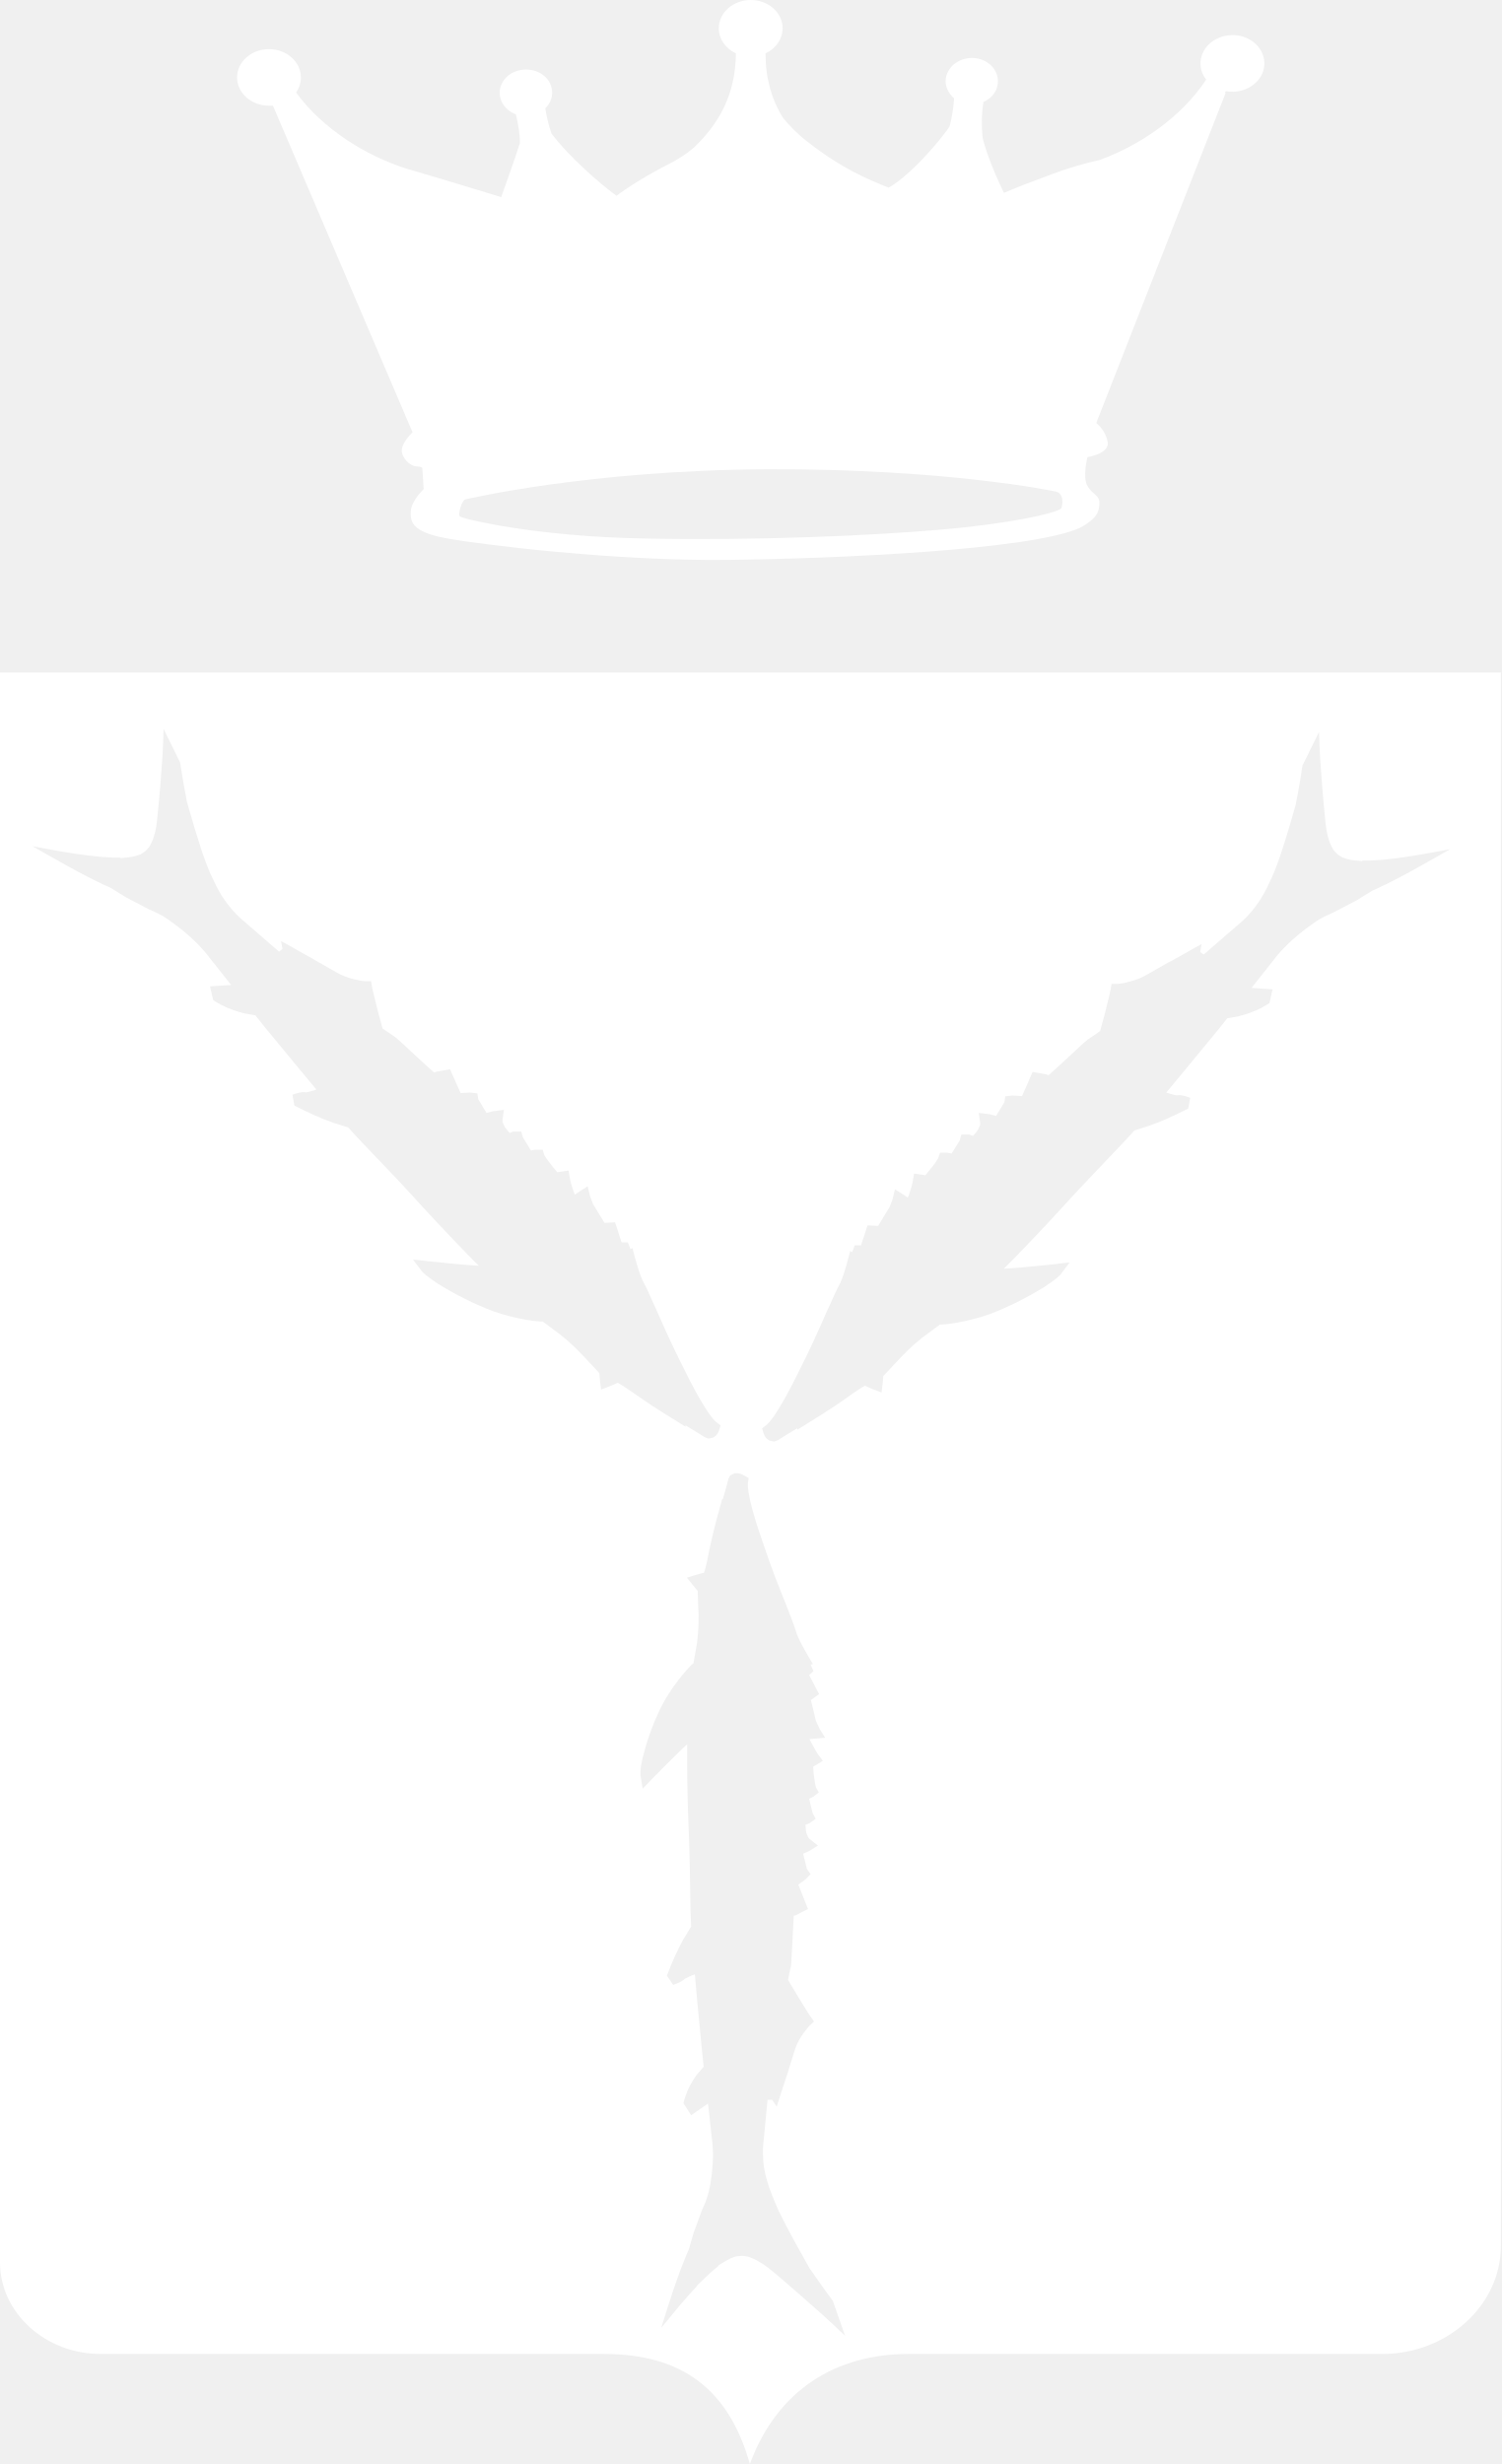
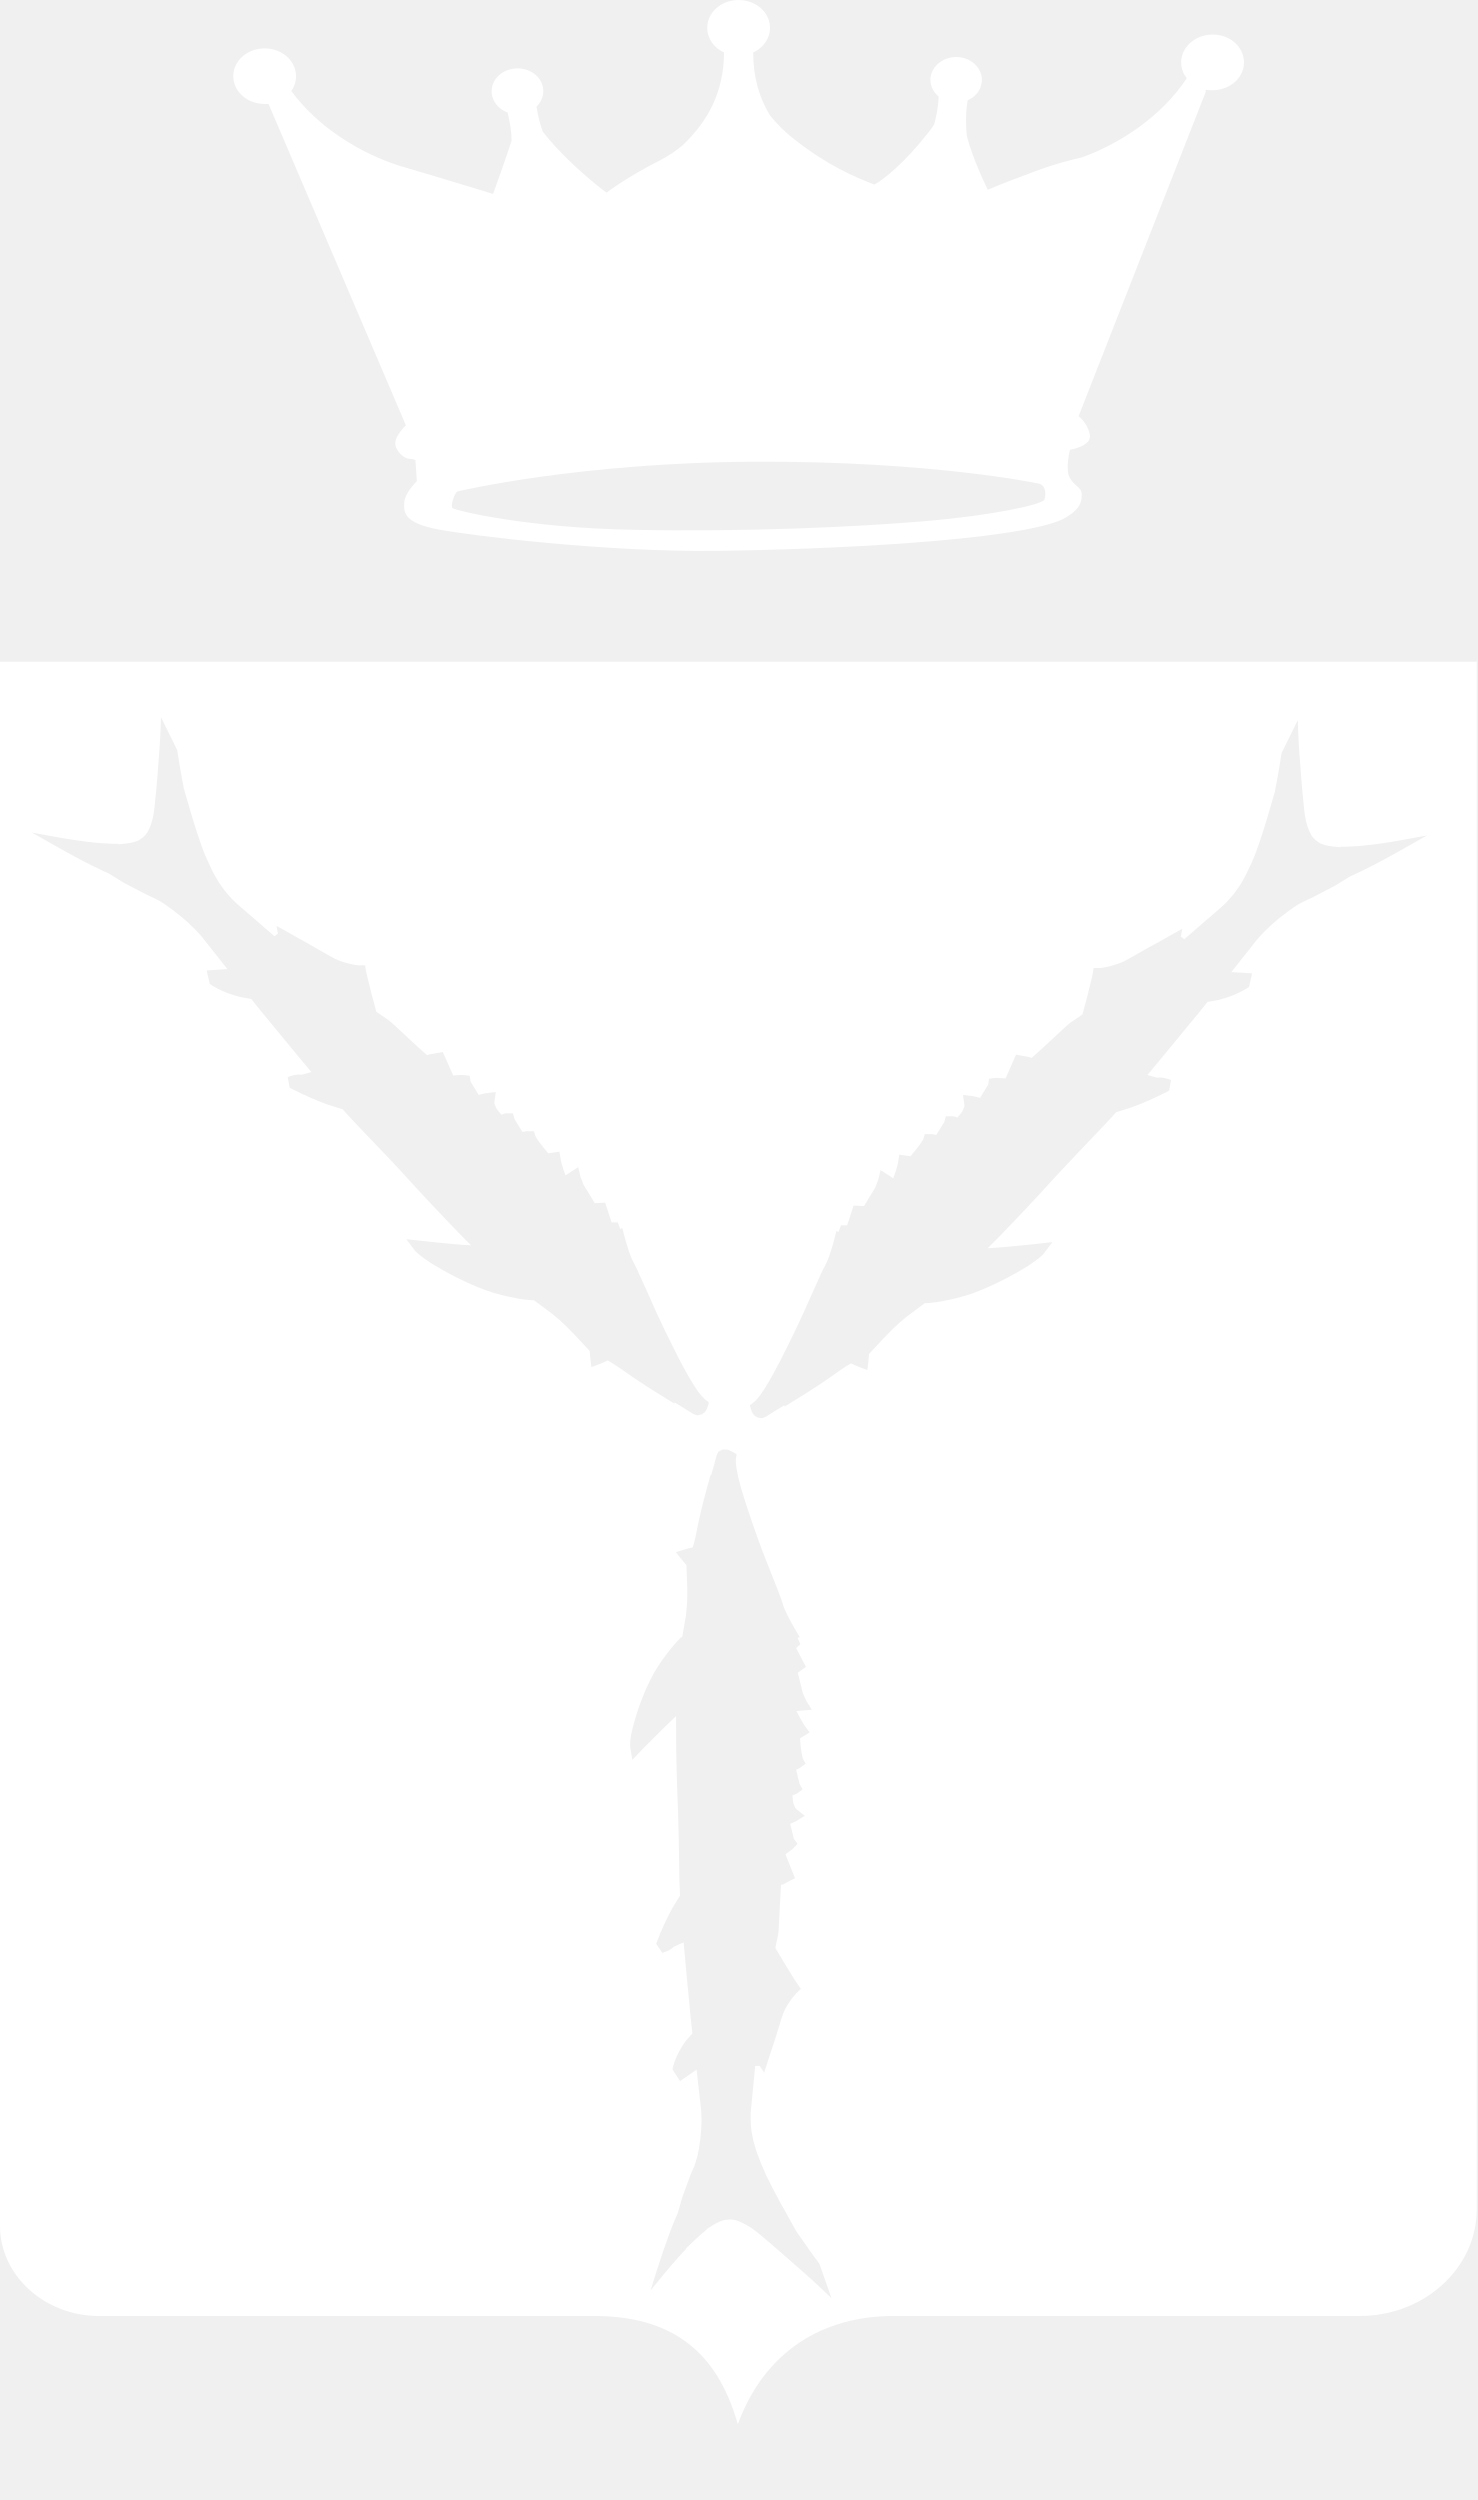
- <svg xmlns="http://www.w3.org/2000/svg" width="39" height="64" viewBox="0 0 39 64" fill="none">
-   <path fill-rule="evenodd" clip-rule="evenodd" d="M18.76 38.935C18.641 39.358 18.523 39.787 18.434 40.217C18.412 40.329 18.39 40.435 18.367 40.547C18.345 40.646 18.323 40.752 18.286 40.85C18.13 40.885 17.99 40.934 17.842 40.977C17.93 41.089 18.027 41.209 18.123 41.322V41.357L18.145 41.948C18.145 42.11 18.145 42.272 18.13 42.427L18.108 42.659L18.012 43.208L17.968 43.236C17.79 43.412 17.634 43.616 17.486 43.82C17.405 43.94 17.331 44.053 17.257 44.179C17.012 44.63 16.835 45.108 16.709 45.594C16.672 45.742 16.635 45.897 16.635 46.051C16.635 46.073 16.635 46.087 16.635 46.108L16.694 46.46C16.879 46.263 17.072 46.066 17.264 45.876C17.457 45.685 17.649 45.488 17.849 45.305C17.849 45.432 17.849 45.566 17.849 45.7C17.849 46.41 17.871 47.121 17.901 47.832C17.916 48.297 17.923 48.761 17.93 49.226C17.93 49.5 17.938 49.768 17.953 50.042L17.745 50.38C17.597 50.655 17.464 50.943 17.353 51.239L17.323 51.316L17.486 51.556C17.597 51.513 17.701 51.485 17.782 51.401L17.82 51.38C17.893 51.344 17.968 51.309 18.049 51.281C18.093 51.816 18.145 52.344 18.197 52.879C18.219 53.146 18.249 53.414 18.279 53.681L18.101 53.885L18.005 54.026C17.901 54.195 17.82 54.371 17.768 54.561L17.753 54.631L17.953 54.941L18.39 54.638C18.427 54.99 18.471 55.342 18.508 55.694C18.538 56.032 18.508 56.37 18.456 56.708L18.412 56.919C18.39 57.01 18.36 57.095 18.33 57.186C18.301 57.257 18.264 57.334 18.234 57.404L18.012 58.01L17.893 58.425L17.834 58.559C17.575 59.178 17.375 59.826 17.175 60.466C17.412 60.178 17.649 59.882 17.901 59.6C17.968 59.523 18.042 59.446 18.108 59.375V59.361C18.256 59.22 18.397 59.08 18.545 58.953L18.656 58.861V58.847C18.767 58.777 18.871 58.707 18.997 58.65L19.115 58.608C19.167 58.608 19.219 58.594 19.278 58.594C19.33 58.594 19.381 58.608 19.433 58.615L19.544 58.657C19.744 58.742 19.915 58.868 20.077 59.002C20.529 59.382 20.966 59.769 21.403 60.157C21.588 60.325 21.765 60.494 21.951 60.67L21.632 59.762C21.477 59.551 21.321 59.34 21.173 59.122C21.121 59.051 21.077 58.981 21.025 58.911C20.751 58.418 20.47 57.932 20.226 57.426C20.137 57.228 20.055 57.032 19.981 56.827C19.944 56.715 19.915 56.609 19.885 56.496L19.84 56.271C19.826 56.159 19.818 56.053 19.818 55.941V55.779L19.937 54.54H20.055L20.174 54.716C20.248 54.491 20.27 54.42 20.366 54.125L20.448 53.878L20.462 53.836C20.522 53.646 20.581 53.456 20.64 53.259L20.684 53.139C20.729 53.027 20.788 52.928 20.862 52.822C20.914 52.752 20.966 52.682 21.025 52.618L21.143 52.506C21.092 52.428 21.04 52.358 20.988 52.281C20.81 51.999 20.64 51.71 20.47 51.429C20.492 51.309 20.514 51.19 20.544 51.07C20.551 51.007 20.559 50.943 20.559 50.88C20.581 50.507 20.596 50.134 20.618 49.761L20.677 49.747C20.781 49.69 20.884 49.634 20.988 49.585L20.736 48.951L20.929 48.81L21.055 48.677L20.958 48.543L20.862 48.149L21.018 48.078L21.247 47.938L21.025 47.762L20.995 47.727L20.944 47.607C20.929 47.537 20.929 47.466 20.921 47.396L20.966 47.382L21.032 47.354L21.188 47.241L21.107 47.093L21.018 46.72L21.121 46.671L21.269 46.558L21.195 46.425C21.166 46.312 21.151 46.199 21.136 46.087L21.121 45.889C21.203 45.84 21.292 45.791 21.373 45.735L21.232 45.545C21.158 45.425 21.092 45.298 21.025 45.172C21.158 45.165 21.299 45.144 21.432 45.136L21.292 44.911L21.195 44.7L21.062 44.158L21.277 44.003L21.018 43.511L21.129 43.405L21.055 43.236L21.114 43.222C20.966 42.969 20.81 42.715 20.699 42.448C20.677 42.377 20.655 42.314 20.633 42.244C20.61 42.18 20.588 42.124 20.566 42.061C20.374 41.554 20.159 41.054 19.981 40.547C19.803 40.026 19.611 39.513 19.485 38.978C19.456 38.83 19.419 38.675 19.426 38.52L19.448 38.394C19.396 38.358 19.345 38.33 19.285 38.302L19.241 38.281L19.174 38.267H19.078L18.967 38.323L18.923 38.408C18.878 38.584 18.826 38.767 18.774 38.943M17.805 37.056C17.405 36.81 17.005 36.564 16.62 36.296C16.524 36.226 16.428 36.162 16.324 36.092C16.235 36.029 16.139 35.965 16.043 35.916C15.902 35.986 15.761 36.036 15.613 36.092C15.598 35.951 15.576 35.81 15.569 35.67L15.547 35.642L15.125 35.191C15.006 35.064 14.888 34.952 14.762 34.839L14.569 34.677L14.096 34.325H14.044C13.777 34.311 13.518 34.255 13.259 34.192C13.111 34.156 12.97 34.114 12.83 34.065C12.319 33.875 11.838 33.629 11.379 33.347C11.245 33.255 11.105 33.164 10.986 33.051C10.972 33.037 10.957 33.023 10.949 33.009L10.727 32.714C11.008 32.749 11.297 32.777 11.579 32.805C11.86 32.833 12.149 32.861 12.437 32.875C12.341 32.784 12.245 32.685 12.149 32.587C11.63 32.052 11.12 31.51 10.624 30.961C10.298 30.602 9.957 30.257 9.624 29.905C9.432 29.701 9.232 29.497 9.047 29.286L8.647 29.159C8.329 29.047 8.025 28.906 7.729 28.758L7.647 28.716L7.596 28.434C7.707 28.399 7.81 28.357 7.929 28.371H7.973C8.055 28.35 8.136 28.329 8.218 28.3C7.862 27.878 7.514 27.449 7.159 27.019C6.981 26.808 6.804 26.59 6.633 26.372L6.352 26.323L6.174 26.273C5.974 26.21 5.782 26.133 5.604 26.02L5.538 25.978L5.456 25.619L6.004 25.584C5.774 25.295 5.552 25.013 5.323 24.725C5.093 24.457 4.827 24.218 4.538 24.007L4.353 23.873C4.272 23.817 4.19 23.768 4.101 23.725C4.027 23.69 3.946 23.655 3.872 23.62L3.265 23.303L2.88 23.064L2.739 23C2.088 22.698 1.466 22.332 0.844 21.98C1.236 22.05 1.621 22.128 2.014 22.184C2.125 22.198 2.228 22.212 2.332 22.226H2.347C2.554 22.254 2.761 22.268 2.969 22.276H3.117L3.132 22.29C3.265 22.276 3.398 22.268 3.524 22.233L3.65 22.191C3.694 22.163 3.739 22.135 3.776 22.107C3.813 22.071 3.842 22.036 3.879 21.994L3.931 21.895C4.02 21.712 4.057 21.515 4.079 21.311C4.138 20.755 4.183 20.199 4.22 19.643C4.235 19.404 4.242 19.172 4.249 18.932L4.679 19.805C4.716 20.058 4.76 20.312 4.805 20.558C4.819 20.642 4.842 20.72 4.849 20.804C5.005 21.339 5.153 21.874 5.345 22.395C5.419 22.599 5.508 22.789 5.604 22.986C5.656 23.092 5.715 23.191 5.774 23.289L5.908 23.479C5.982 23.57 6.048 23.655 6.13 23.739L6.256 23.859L7.248 24.718L7.337 24.647L7.3 24.443C7.522 24.563 7.596 24.605 7.877 24.767L8.121 24.901L8.166 24.929C8.351 25.035 8.536 25.14 8.721 25.246L8.839 25.309C8.958 25.365 9.076 25.408 9.202 25.436C9.291 25.457 9.38 25.478 9.469 25.485H9.639C9.654 25.584 9.669 25.675 9.691 25.759C9.765 26.076 9.846 26.393 9.935 26.71C10.039 26.78 10.142 26.858 10.253 26.928C10.305 26.97 10.357 27.012 10.409 27.062C10.698 27.329 10.979 27.596 11.275 27.857L11.334 27.836C11.453 27.815 11.571 27.794 11.69 27.773L11.964 28.392L12.208 28.378L12.4 28.399L12.423 28.554L12.637 28.906L12.807 28.863L13.089 28.828L13.052 29.096V29.138L13.104 29.258C13.141 29.321 13.193 29.37 13.237 29.427L13.274 29.413L13.341 29.391H13.54L13.585 29.546L13.792 29.884L13.903 29.863H14.096L14.14 30.004C14.199 30.109 14.273 30.201 14.347 30.292L14.473 30.447C14.577 30.433 14.673 30.419 14.769 30.405L14.806 30.63C14.836 30.764 14.88 30.905 14.932 31.031C15.036 30.954 15.154 30.884 15.265 30.813L15.325 31.067L15.406 31.278L15.702 31.763L15.976 31.749L16.146 32.27H16.309L16.376 32.446L16.428 32.418C16.502 32.692 16.568 32.981 16.687 33.248C16.716 33.312 16.753 33.375 16.783 33.438C16.813 33.495 16.842 33.558 16.864 33.614C17.094 34.107 17.301 34.607 17.538 35.093C17.782 35.585 18.019 36.092 18.316 36.564C18.397 36.69 18.486 36.831 18.604 36.937L18.715 37.021C18.701 37.077 18.686 37.134 18.663 37.19L18.641 37.232L18.604 37.282L18.53 37.338L18.404 37.366L18.308 37.331C18.145 37.225 17.975 37.127 17.805 37.021V37.056ZM20.714 37.134C21.114 36.887 21.514 36.641 21.899 36.373C21.995 36.303 22.091 36.24 22.187 36.169C22.276 36.106 22.372 36.043 22.469 35.993C22.609 36.064 22.75 36.113 22.898 36.169C22.913 36.029 22.935 35.888 22.942 35.747L22.965 35.719L23.387 35.269C23.505 35.142 23.624 35.029 23.749 34.917L23.942 34.755L24.416 34.403H24.468C24.734 34.389 24.993 34.332 25.252 34.269C25.4 34.234 25.541 34.192 25.682 34.142C26.192 33.952 26.674 33.706 27.133 33.424C27.266 33.333 27.407 33.241 27.525 33.129C27.54 33.115 27.555 33.101 27.562 33.087L27.784 32.791C27.503 32.826 27.214 32.854 26.933 32.882C26.651 32.911 26.363 32.939 26.074 32.953C26.17 32.854 26.267 32.763 26.363 32.664C26.881 32.129 27.392 31.587 27.888 31.038C28.214 30.686 28.554 30.334 28.887 29.983C29.08 29.779 29.28 29.574 29.465 29.363L29.864 29.236C30.183 29.124 30.486 28.983 30.782 28.835L30.864 28.793L30.916 28.512C30.805 28.476 30.701 28.434 30.583 28.448H30.538C30.457 28.427 30.375 28.406 30.294 28.378C30.649 27.956 30.997 27.526 31.352 27.097C31.53 26.886 31.708 26.668 31.878 26.449L32.16 26.4L32.337 26.351C32.537 26.287 32.73 26.21 32.907 26.097L32.974 26.055L33.055 25.696L32.507 25.661C32.737 25.372 32.959 25.091 33.188 24.802C33.418 24.535 33.684 24.296 33.973 24.084L34.158 23.951C34.24 23.894 34.321 23.845 34.41 23.803C34.484 23.768 34.566 23.732 34.639 23.697L35.247 23.381L35.632 23.141L35.772 23.078C36.424 22.775 37.046 22.409 37.667 22.057C37.275 22.128 36.89 22.205 36.498 22.261C36.394 22.276 36.283 22.29 36.179 22.304H36.165C35.957 22.332 35.75 22.346 35.543 22.353H35.395L35.38 22.367C35.247 22.353 35.113 22.346 34.987 22.311L34.862 22.268C34.817 22.24 34.773 22.212 34.736 22.184C34.699 22.149 34.669 22.114 34.632 22.071L34.58 21.973C34.492 21.79 34.454 21.593 34.432 21.389C34.373 20.833 34.329 20.276 34.292 19.721C34.277 19.481 34.269 19.249 34.262 19.01L33.833 19.882C33.796 20.136 33.751 20.389 33.707 20.636C33.692 20.72 33.67 20.797 33.662 20.882C33.507 21.417 33.359 21.952 33.166 22.473C33.092 22.677 33.003 22.867 32.907 23.064C32.855 23.169 32.796 23.268 32.737 23.366L32.604 23.556C32.53 23.648 32.463 23.732 32.382 23.817L32.256 23.936L31.264 24.795L31.175 24.725L31.212 24.521C30.99 24.64 30.923 24.683 30.634 24.845L30.39 24.978L30.346 24.999C30.161 25.105 29.976 25.21 29.79 25.316L29.672 25.379C29.553 25.436 29.435 25.471 29.309 25.506C29.22 25.527 29.131 25.548 29.043 25.555H28.872C28.858 25.654 28.843 25.745 28.821 25.83C28.747 26.147 28.665 26.463 28.576 26.78C28.473 26.851 28.369 26.928 28.258 26.998C28.206 27.041 28.154 27.083 28.102 27.132C27.814 27.399 27.532 27.667 27.236 27.927L27.177 27.906C27.059 27.885 26.94 27.864 26.822 27.843L26.548 28.469L26.303 28.455L26.111 28.476L26.089 28.631L25.874 28.983L25.704 28.941L25.423 28.906L25.46 29.173V29.215L25.408 29.335C25.371 29.398 25.319 29.448 25.274 29.504L25.238 29.49L25.171 29.469H24.971L24.927 29.624L24.719 29.962L24.608 29.94H24.416L24.371 30.081C24.312 30.187 24.238 30.278 24.164 30.37L24.038 30.525C23.942 30.511 23.838 30.496 23.742 30.482L23.705 30.708C23.675 30.841 23.631 30.982 23.579 31.109C23.476 31.031 23.357 30.961 23.246 30.891L23.187 31.144L23.105 31.355L22.809 31.841L22.535 31.827L22.365 32.347H22.202L22.136 32.523L22.084 32.495C22.01 32.77 21.943 33.058 21.825 33.326C21.795 33.389 21.758 33.453 21.728 33.516C21.699 33.572 21.669 33.636 21.647 33.692C21.417 34.185 21.21 34.684 20.973 35.17C20.729 35.663 20.492 36.169 20.196 36.641C20.114 36.768 20.026 36.908 19.907 37.014L19.796 37.099C19.811 37.155 19.826 37.211 19.848 37.267L19.87 37.31L19.907 37.359L19.981 37.415L20.107 37.443L20.203 37.408C20.366 37.303 20.536 37.204 20.707 37.099L20.714 37.134ZM39 17.468H0V58.763C0 60.072 1.177 61.142 2.613 61.142H15.68C17.694 61.142 18.923 62.036 19.478 64C20.196 62.05 21.743 61.142 23.594 61.142H35.898C37.601 61.142 38.985 59.875 38.985 58.334V17.454L39 17.468Z" fill="white" />
-   <path fill-rule="evenodd" clip-rule="evenodd" d="M27.38 12.759C27.38 12.759 24.583 12.169 19.929 12.189C15.282 12.21 12.085 12.972 12.085 12.972C12.004 12.986 11.878 13.37 11.952 13.418C12.026 13.473 13.876 13.94 16.769 13.988C19.662 14.043 22.519 13.919 24.391 13.761C26.256 13.603 27.432 13.329 27.565 13.205C27.602 13.136 27.661 12.787 27.38 12.759ZM31.835 2.416L28.475 10.988C28.475 10.988 28.712 11.16 28.771 11.476C28.831 11.784 28.246 11.874 28.246 11.874C28.246 11.874 28.113 12.395 28.246 12.622C28.379 12.848 28.557 12.862 28.557 13.054C28.557 13.246 28.535 13.452 28.046 13.713C26.773 14.283 21.794 14.509 18.9 14.543C16.007 14.578 12.455 14.145 11.552 13.974C10.657 13.802 10.657 13.521 10.672 13.26C10.694 12.999 11.005 12.704 11.005 12.704L10.968 12.148C10.968 12.148 10.909 12.114 10.812 12.114C10.716 12.114 10.502 11.99 10.442 11.764C10.383 11.537 10.716 11.229 10.716 11.229L7.09 2.745C7.09 2.745 7.024 2.745 6.987 2.745C6.528 2.745 6.158 2.416 6.158 2.011C6.158 1.606 6.528 1.277 6.987 1.277C7.446 1.277 7.815 1.606 7.815 2.011C7.815 2.155 7.771 2.292 7.69 2.402C8.393 3.363 9.517 4.049 10.553 4.379C11.523 4.66 13.018 5.12 13.018 5.12C13.018 5.12 13.373 4.139 13.506 3.713C13.506 3.48 13.461 3.233 13.402 2.972C13.202 2.896 13.047 2.745 12.995 2.539C12.914 2.21 13.151 1.887 13.521 1.819C13.891 1.75 14.253 1.956 14.327 2.279C14.379 2.478 14.305 2.677 14.164 2.814C14.201 3.047 14.253 3.267 14.327 3.473C14.423 3.596 14.542 3.741 14.682 3.892C15.363 4.619 16.014 5.086 16.014 5.086C16.014 5.086 16.525 4.688 17.42 4.235C17.65 4.118 17.849 3.981 18.02 3.837C18.671 3.219 19.107 2.457 19.115 1.386C18.848 1.263 18.671 1.016 18.671 0.734C18.671 0.329 19.041 0 19.5 0C19.958 0 20.328 0.329 20.328 0.734C20.328 1.016 20.151 1.263 19.884 1.386C19.884 2.045 20.047 2.587 20.328 3.047C20.506 3.267 20.721 3.487 20.972 3.679C21.853 4.372 22.556 4.667 23.081 4.873C23.296 4.77 23.88 4.303 24.509 3.5C24.568 3.425 24.62 3.356 24.665 3.281C24.724 3.054 24.768 2.814 24.783 2.553C24.628 2.423 24.539 2.231 24.568 2.032C24.62 1.702 24.96 1.469 25.331 1.51C25.701 1.551 25.967 1.86 25.915 2.189C25.886 2.395 25.745 2.56 25.545 2.649C25.493 2.979 25.493 3.288 25.523 3.576C25.671 4.194 26.078 5.01 26.078 5.01C26.078 5.01 26.433 4.852 27.092 4.612C27.772 4.345 28.216 4.235 28.572 4.152C29.593 3.782 30.68 3.054 31.332 2.066C31.243 1.956 31.191 1.826 31.184 1.682C31.162 1.277 31.517 0.933 31.975 0.913C32.434 0.892 32.819 1.208 32.841 1.613C32.863 2.018 32.508 2.361 32.049 2.382C31.975 2.382 31.909 2.382 31.842 2.368L31.82 2.402L31.835 2.416Z" fill="white" />
+ <svg xmlns="http://www.w3.org/2000/svg" width="39" height="66" viewBox="0 0 39 66" fill="none">
+   <path fill-rule="evenodd" clip-rule="evenodd" d="M18.76 38.936C18.641 39.358 18.523 39.788 18.434 40.217C18.412 40.33 18.39 40.435 18.367 40.548C18.345 40.646 18.323 40.752 18.286 40.85C18.13 40.886 17.99 40.935 17.842 40.977C17.93 41.09 18.027 41.209 18.123 41.322V41.357L18.145 41.949C18.145 42.11 18.145 42.272 18.13 42.427L18.108 42.659L18.012 43.208L17.968 43.236C17.79 43.413 17.634 43.617 17.486 43.821C17.405 43.94 17.331 44.053 17.257 44.18C17.012 44.63 16.835 45.109 16.709 45.594C16.672 45.742 16.635 45.897 16.635 46.052C16.635 46.073 16.635 46.087 16.635 46.108L16.694 46.46C16.879 46.263 17.072 46.066 17.264 45.876C17.457 45.686 17.649 45.489 17.849 45.306C17.849 45.432 17.849 45.566 17.849 45.7C17.849 46.411 17.871 47.122 17.901 47.833C17.916 48.297 17.923 48.762 17.93 49.226C17.93 49.501 17.938 49.768 17.953 50.043L17.745 50.381C17.597 50.655 17.464 50.944 17.353 51.239L17.323 51.317L17.486 51.556C17.597 51.514 17.701 51.486 17.782 51.401L17.82 51.38C17.893 51.345 17.968 51.31 18.049 51.282C18.093 51.816 18.145 52.344 18.197 52.879C18.219 53.147 18.249 53.414 18.279 53.682L18.101 53.886L18.005 54.026C17.901 54.195 17.82 54.371 17.768 54.561L17.753 54.632L17.953 54.941L18.39 54.639C18.427 54.991 18.471 55.343 18.508 55.695C18.538 56.032 18.508 56.37 18.456 56.708L18.412 56.919C18.39 57.011 18.36 57.095 18.33 57.187C18.301 57.257 18.264 57.335 18.234 57.405L18.012 58.01L17.893 58.426L17.834 58.559C17.575 59.179 17.375 59.826 17.175 60.467C17.412 60.178 17.649 59.883 17.901 59.601C17.968 59.524 18.042 59.446 18.108 59.376V59.362C18.256 59.221 18.397 59.08 18.545 58.953L18.656 58.862V58.848C18.767 58.778 18.871 58.707 18.997 58.651L19.115 58.609C19.167 58.609 19.219 58.594 19.278 58.594C19.33 58.594 19.381 58.609 19.433 58.616L19.544 58.658C19.744 58.742 19.915 58.869 20.077 59.003C20.529 59.383 20.966 59.77 21.403 60.157C21.588 60.326 21.765 60.495 21.951 60.671L21.632 59.763C21.477 59.552 21.321 59.341 21.173 59.122C21.121 59.052 21.077 58.982 21.025 58.911C20.751 58.419 20.47 57.933 20.226 57.426C20.137 57.229 20.055 57.032 19.981 56.828C19.944 56.715 19.915 56.61 19.885 56.497L19.84 56.272C19.826 56.159 19.818 56.054 19.818 55.941V55.779L19.937 54.54H20.055L20.174 54.716C20.248 54.491 20.27 54.421 20.366 54.125L20.448 53.879L20.462 53.837C20.522 53.646 20.581 53.456 20.64 53.259L20.684 53.14C20.729 53.027 20.788 52.928 20.862 52.823C20.914 52.753 20.966 52.682 21.025 52.619L21.143 52.506C21.092 52.429 21.04 52.358 20.988 52.281C20.81 51.999 20.64 51.711 20.47 51.429C20.492 51.31 20.514 51.19 20.544 51.07C20.551 51.007 20.559 50.944 20.559 50.88C20.581 50.507 20.596 50.134 20.618 49.761L20.677 49.747C20.781 49.691 20.884 49.635 20.988 49.585L20.736 48.952L20.929 48.811L21.055 48.677L20.958 48.544L20.862 48.149L21.018 48.079L21.247 47.938L21.025 47.762L20.995 47.727L20.944 47.607C20.929 47.537 20.929 47.467 20.921 47.396L20.966 47.382L21.032 47.354L21.188 47.241L21.107 47.094L21.018 46.721L21.121 46.671L21.269 46.559L21.195 46.425C21.166 46.312 21.151 46.2 21.136 46.087L21.121 45.89C21.203 45.841 21.292 45.791 21.373 45.735L21.232 45.545C21.158 45.425 21.092 45.299 21.025 45.172C21.158 45.165 21.299 45.144 21.432 45.137L21.292 44.912L21.195 44.7L21.062 44.159L21.277 44.004L21.018 43.511L21.129 43.406L21.055 43.236L21.114 43.222C20.966 42.969 20.81 42.716 20.699 42.448C20.677 42.378 20.655 42.315 20.633 42.244C20.61 42.181 20.588 42.124 20.566 42.061C20.374 41.554 20.159 41.055 19.981 40.548C19.803 40.027 19.611 39.513 19.485 38.978C19.456 38.83 19.419 38.676 19.426 38.521L19.448 38.394C19.396 38.359 19.345 38.331 19.285 38.303L19.241 38.281L19.174 38.267H19.078L18.967 38.324L18.923 38.408C18.878 38.584 18.826 38.767 18.774 38.943M17.805 37.057C17.405 36.81 17.005 36.564 16.62 36.297C16.524 36.226 16.428 36.163 16.324 36.093C16.235 36.029 16.139 35.966 16.043 35.916C15.902 35.987 15.761 36.036 15.613 36.093C15.598 35.952 15.576 35.811 15.569 35.67L15.547 35.642L15.125 35.192C15.006 35.065 14.888 34.952 14.762 34.84L14.569 34.678L14.096 34.326H14.044C13.777 34.312 13.518 34.255 13.259 34.192C13.111 34.157 12.97 34.115 12.83 34.065C12.319 33.875 11.838 33.629 11.379 33.347C11.245 33.256 11.105 33.164 10.986 33.052C10.972 33.038 10.957 33.024 10.949 33.01L10.727 32.714C11.008 32.749 11.297 32.777 11.579 32.806C11.86 32.834 12.149 32.862 12.437 32.876C12.341 32.784 12.245 32.686 12.149 32.587C11.63 32.052 11.12 31.51 10.624 30.961C10.298 30.602 9.957 30.258 9.624 29.906C9.432 29.701 9.232 29.497 9.047 29.286L8.647 29.16C8.329 29.047 8.025 28.906 7.729 28.758L7.647 28.716L7.596 28.435C7.707 28.399 7.81 28.357 7.929 28.371H7.973C8.055 28.35 8.136 28.329 8.218 28.301C7.862 27.879 7.514 27.449 7.159 27.02C6.981 26.809 6.804 26.59 6.633 26.372L6.352 26.323L6.174 26.274C5.974 26.21 5.782 26.133 5.604 26.02L5.538 25.978L5.456 25.619L6.004 25.584C5.774 25.296 5.552 25.014 5.323 24.725C5.093 24.458 4.827 24.219 4.538 24.007L4.353 23.874C4.272 23.817 4.19 23.768 4.101 23.726C4.027 23.691 3.946 23.655 3.872 23.62L3.265 23.304L2.88 23.064L2.739 23.001C2.088 22.698 1.466 22.332 0.844 21.98C1.236 22.051 1.621 22.128 2.014 22.184C2.125 22.198 2.228 22.213 2.332 22.227H2.347C2.554 22.255 2.761 22.269 2.969 22.276H3.117L3.132 22.29C3.265 22.276 3.398 22.269 3.524 22.234L3.65 22.192C3.694 22.163 3.739 22.135 3.776 22.107C3.813 22.072 3.842 22.037 3.879 21.994L3.931 21.896C4.02 21.713 4.057 21.516 4.079 21.312C4.138 20.756 4.183 20.2 4.22 19.644C4.235 19.404 4.242 19.172 4.249 18.933L4.679 19.805C4.716 20.059 4.76 20.312 4.805 20.559C4.819 20.643 4.842 20.72 4.849 20.805C5.005 21.34 5.153 21.875 5.345 22.396C5.419 22.6 5.508 22.79 5.604 22.987C5.656 23.092 5.715 23.191 5.774 23.29L5.908 23.48C5.982 23.571 6.048 23.655 6.13 23.74L6.256 23.86L7.248 24.718L7.337 24.648L7.3 24.444C7.522 24.564 7.596 24.606 7.877 24.768L8.121 24.901L8.166 24.93C8.351 25.035 8.536 25.141 8.721 25.246L8.839 25.309C8.958 25.366 9.076 25.408 9.202 25.436C9.291 25.457 9.38 25.479 9.469 25.485H9.639C9.654 25.584 9.669 25.675 9.691 25.76C9.765 26.077 9.846 26.393 9.935 26.71C10.039 26.781 10.142 26.858 10.253 26.928C10.305 26.971 10.357 27.013 10.409 27.062C10.698 27.33 10.979 27.597 11.275 27.858L11.334 27.836C11.453 27.815 11.571 27.794 11.69 27.773L11.964 28.392L12.208 28.378L12.4 28.399L12.423 28.554L12.637 28.906L12.807 28.864L13.089 28.829L13.052 29.096V29.139L13.104 29.258C13.141 29.322 13.193 29.371 13.237 29.427L13.274 29.413L13.341 29.392H13.54L13.585 29.547L13.792 29.884L13.903 29.863H14.096L14.14 30.004C14.199 30.11 14.273 30.201 14.347 30.293L14.473 30.448C14.577 30.433 14.673 30.419 14.769 30.405L14.806 30.631C14.836 30.764 14.88 30.905 14.932 31.032C15.036 30.954 15.154 30.884 15.265 30.814L15.325 31.067L15.406 31.278L15.702 31.764L15.976 31.75L16.146 32.271H16.309L16.376 32.447L16.428 32.418C16.502 32.693 16.568 32.981 16.687 33.249C16.716 33.312 16.753 33.376 16.783 33.439C16.813 33.495 16.842 33.559 16.864 33.615C17.094 34.108 17.301 34.607 17.538 35.093C17.782 35.586 18.019 36.093 18.316 36.564C18.397 36.691 18.486 36.831 18.604 36.937L18.715 37.022C18.701 37.078 18.686 37.134 18.663 37.191L18.641 37.233L18.604 37.282L18.53 37.338L18.404 37.366L18.308 37.331C18.145 37.226 17.975 37.127 17.805 37.022V37.057ZM20.714 37.134C21.114 36.888 21.514 36.642 21.899 36.374C21.995 36.304 22.091 36.24 22.187 36.17C22.276 36.107 22.372 36.043 22.469 35.994C22.609 36.064 22.75 36.114 22.898 36.17C22.913 36.029 22.935 35.888 22.942 35.748L22.965 35.719L23.387 35.269C23.505 35.142 23.624 35.03 23.749 34.917L23.942 34.755L24.416 34.403H24.468C24.734 34.389 24.993 34.333 25.252 34.27C25.4 34.234 25.541 34.192 25.682 34.143C26.192 33.953 26.674 33.706 27.133 33.425C27.266 33.333 27.407 33.242 27.525 33.129C27.54 33.115 27.555 33.101 27.562 33.087L27.784 32.791C27.503 32.827 27.214 32.855 26.933 32.883C26.651 32.911 26.363 32.939 26.074 32.953C26.17 32.855 26.267 32.763 26.363 32.665C26.881 32.13 27.392 31.588 27.888 31.039C28.214 30.687 28.554 30.335 28.887 29.983C29.08 29.779 29.28 29.575 29.465 29.364L29.864 29.237C30.183 29.124 30.486 28.984 30.782 28.836L30.864 28.794L30.916 28.512C30.805 28.477 30.701 28.435 30.583 28.449H30.538C30.457 28.428 30.375 28.407 30.294 28.378C30.649 27.956 30.997 27.527 31.352 27.097C31.53 26.886 31.708 26.668 31.878 26.45L32.16 26.401L32.337 26.351C32.537 26.288 32.73 26.21 32.907 26.098L32.974 26.056L33.055 25.697L32.507 25.662C32.737 25.373 32.959 25.091 33.188 24.803C33.418 24.535 33.684 24.296 33.973 24.085L34.158 23.951C34.24 23.895 34.321 23.846 34.41 23.803C34.484 23.768 34.566 23.733 34.639 23.698L35.247 23.381L35.632 23.142L35.772 23.078C36.424 22.776 37.046 22.41 37.667 22.058C37.275 22.128 36.89 22.206 36.498 22.262C36.394 22.276 36.283 22.29 36.179 22.304H36.165C35.957 22.332 35.75 22.346 35.543 22.353H35.395L35.38 22.367C35.247 22.353 35.113 22.346 34.987 22.311L34.862 22.269C34.817 22.241 34.773 22.213 34.736 22.184C34.699 22.149 34.669 22.114 34.632 22.072L34.58 21.973C34.492 21.79 34.454 21.593 34.432 21.389C34.373 20.833 34.329 20.277 34.292 19.721C34.277 19.482 34.269 19.249 34.262 19.01L33.833 19.883C33.796 20.136 33.751 20.39 33.707 20.636C33.692 20.72 33.67 20.798 33.662 20.882C33.507 21.417 33.359 21.952 33.166 22.473C33.092 22.677 33.003 22.867 32.907 23.064C32.855 23.17 32.796 23.268 32.737 23.367L32.604 23.557C32.53 23.648 32.463 23.733 32.382 23.817L32.256 23.937L31.264 24.796L31.175 24.725L31.212 24.521C30.99 24.641 30.923 24.683 30.634 24.845L30.39 24.979L30.346 25C30.161 25.105 29.976 25.211 29.79 25.317L29.672 25.38C29.553 25.436 29.435 25.471 29.309 25.507C29.22 25.528 29.131 25.549 29.043 25.556H28.872C28.858 25.654 28.843 25.746 28.821 25.83C28.747 26.147 28.665 26.464 28.576 26.781C28.473 26.851 28.369 26.928 28.258 26.999C28.206 27.041 28.154 27.083 28.102 27.133C27.814 27.4 27.532 27.667 27.236 27.928L27.177 27.907C27.059 27.886 26.94 27.864 26.822 27.843L26.548 28.47L26.303 28.456L26.111 28.477L26.089 28.632L25.874 28.984L25.704 28.941L25.423 28.906L25.46 29.174V29.216L25.408 29.335C25.371 29.399 25.319 29.448 25.274 29.505L25.238 29.49L25.171 29.469H24.971L24.927 29.624L24.719 29.962L24.608 29.941H24.416L24.371 30.082C24.312 30.187 24.238 30.279 24.164 30.37L24.038 30.525C23.942 30.511 23.838 30.497 23.742 30.483L23.705 30.708C23.675 30.842 23.631 30.983 23.579 31.109C23.476 31.032 23.357 30.961 23.246 30.891L23.187 31.144L23.105 31.356L22.809 31.841L22.535 31.827L22.365 32.348H22.202L22.136 32.524L22.084 32.496C22.01 32.77 21.943 33.059 21.825 33.326C21.795 33.39 21.758 33.453 21.728 33.516C21.699 33.573 21.669 33.636 21.647 33.692C21.417 34.185 21.21 34.685 20.973 35.17C20.729 35.663 20.492 36.17 20.196 36.642C20.114 36.768 20.026 36.909 19.907 37.014L19.796 37.099C19.811 37.155 19.826 37.212 19.848 37.268L19.87 37.31L19.907 37.359L19.981 37.416L20.107 37.444L20.203 37.409C20.366 37.303 20.536 37.205 20.707 37.099L20.714 37.134ZM39 17.469H0V58.763C0 60.073 1.177 61.142 2.613 61.142H15.68C17.694 61.142 18.923 62.036 19.478 64C20.196 62.05 21.743 61.142 23.594 61.142H35.898C37.601 61.142 38.985 59.876 38.985 58.334V17.455L39 17.469Z" fill="white" />
+   <path fill-rule="evenodd" clip-rule="evenodd" d="M27.38 12.759C27.38 12.759 24.583 12.169 19.929 12.189C15.282 12.21 12.085 12.972 12.085 12.972C12.004 12.986 11.878 13.37 11.952 13.418C12.026 13.473 13.876 13.94 16.769 13.988C19.662 14.043 22.518 13.919 24.391 13.761C26.255 13.603 27.432 13.329 27.565 13.205C27.602 13.136 27.661 12.787 27.38 12.759ZM31.835 2.416L28.475 10.988C28.475 10.988 28.712 11.16 28.771 11.476C28.83 11.784 28.246 11.874 28.246 11.874C28.246 11.874 28.113 12.395 28.246 12.622C28.379 12.848 28.557 12.862 28.557 13.054C28.557 13.246 28.535 13.452 28.046 13.713C26.773 14.283 21.793 14.509 18.9 14.543C16.007 14.578 12.455 14.145 11.552 13.974C10.657 13.802 10.657 13.521 10.672 13.26C10.694 12.999 11.005 12.704 11.005 12.704L10.968 12.148C10.968 12.148 10.908 12.114 10.812 12.114C10.716 12.114 10.501 11.99 10.442 11.764C10.383 11.537 10.716 11.229 10.716 11.229L7.09 2.745C7.09 2.745 7.024 2.745 6.987 2.745C6.528 2.745 6.158 2.416 6.158 2.011C6.158 1.606 6.528 1.277 6.987 1.277C7.445 1.277 7.815 1.606 7.815 2.011C7.815 2.155 7.771 2.292 7.69 2.402C8.393 3.363 9.517 4.049 10.553 4.379C11.523 4.66 13.017 5.12 13.017 5.12C13.017 5.12 13.373 4.139 13.506 3.713C13.506 3.48 13.461 3.233 13.402 2.972C13.202 2.896 13.047 2.745 12.995 2.539C12.914 2.21 13.15 1.887 13.521 1.819C13.89 1.75 14.253 1.956 14.327 2.279C14.379 2.478 14.305 2.677 14.164 2.814C14.201 3.047 14.253 3.267 14.327 3.473C14.423 3.596 14.542 3.741 14.682 3.892C15.363 4.619 16.014 5.086 16.014 5.086C16.014 5.086 16.525 4.688 17.42 4.235C17.649 4.118 17.849 3.981 18.02 3.837C18.671 3.219 19.107 2.457 19.115 1.386C18.848 1.263 18.671 1.016 18.671 0.734C18.671 0.329 19.041 0 19.499 0C19.958 0 20.328 0.329 20.328 0.734C20.328 1.016 20.151 1.263 19.884 1.386C19.884 2.045 20.047 2.587 20.328 3.047C20.506 3.267 20.72 3.487 20.972 3.679C21.852 4.372 22.555 4.667 23.081 4.873C23.296 4.77 23.88 4.303 24.509 3.5C24.568 3.425 24.62 3.356 24.664 3.281C24.724 3.054 24.768 2.814 24.783 2.553C24.627 2.423 24.539 2.231 24.568 2.032C24.62 1.702 24.96 1.469 25.33 1.51C25.7 1.551 25.967 1.86 25.915 2.189C25.885 2.395 25.745 2.56 25.545 2.649C25.493 2.979 25.493 3.288 25.523 3.576C25.671 4.194 26.078 5.01 26.078 5.01C26.078 5.01 26.433 4.852 27.091 4.612C27.772 4.345 28.216 4.235 28.572 4.152C29.593 3.782 30.68 3.054 31.331 2.066C31.243 1.956 31.191 1.826 31.183 1.682C31.161 1.277 31.517 0.933 31.975 0.913C32.434 0.892 32.819 1.208 32.841 1.613C32.863 2.018 32.508 2.361 32.049 2.382C31.975 2.382 31.909 2.382 31.842 2.368L31.82 2.402L31.835 2.416Z" fill="white" />
</svg>
